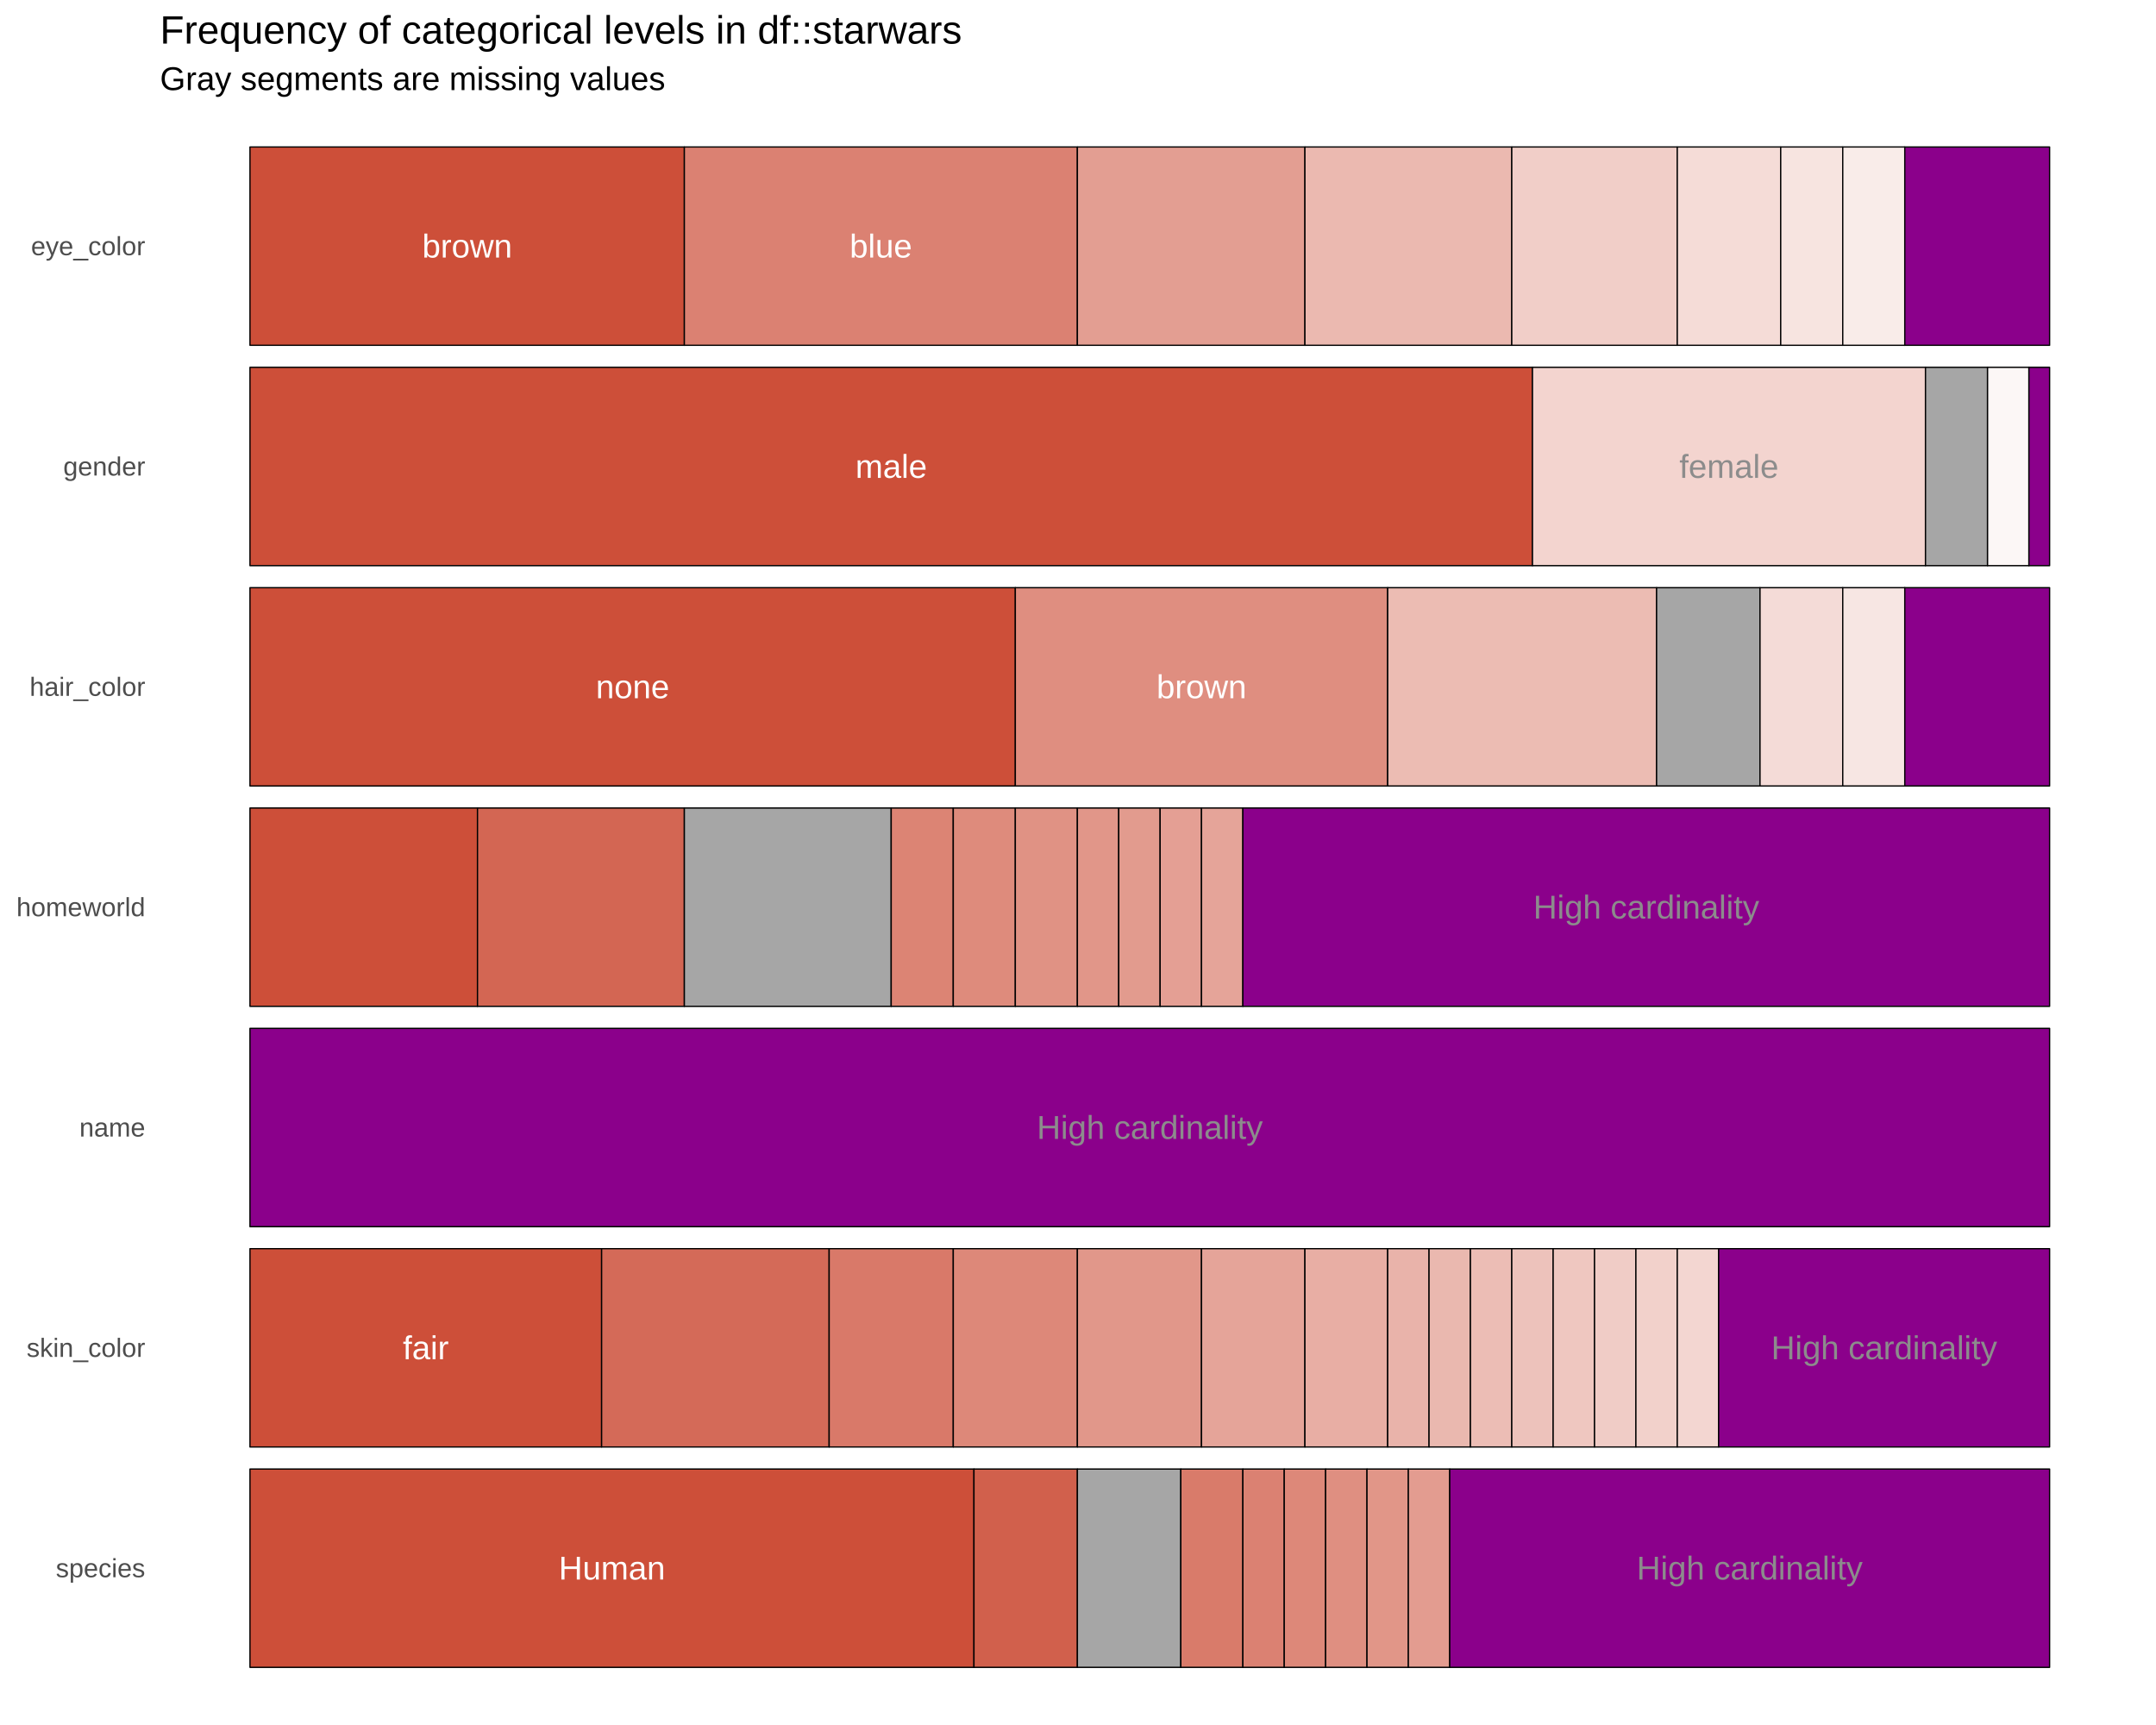
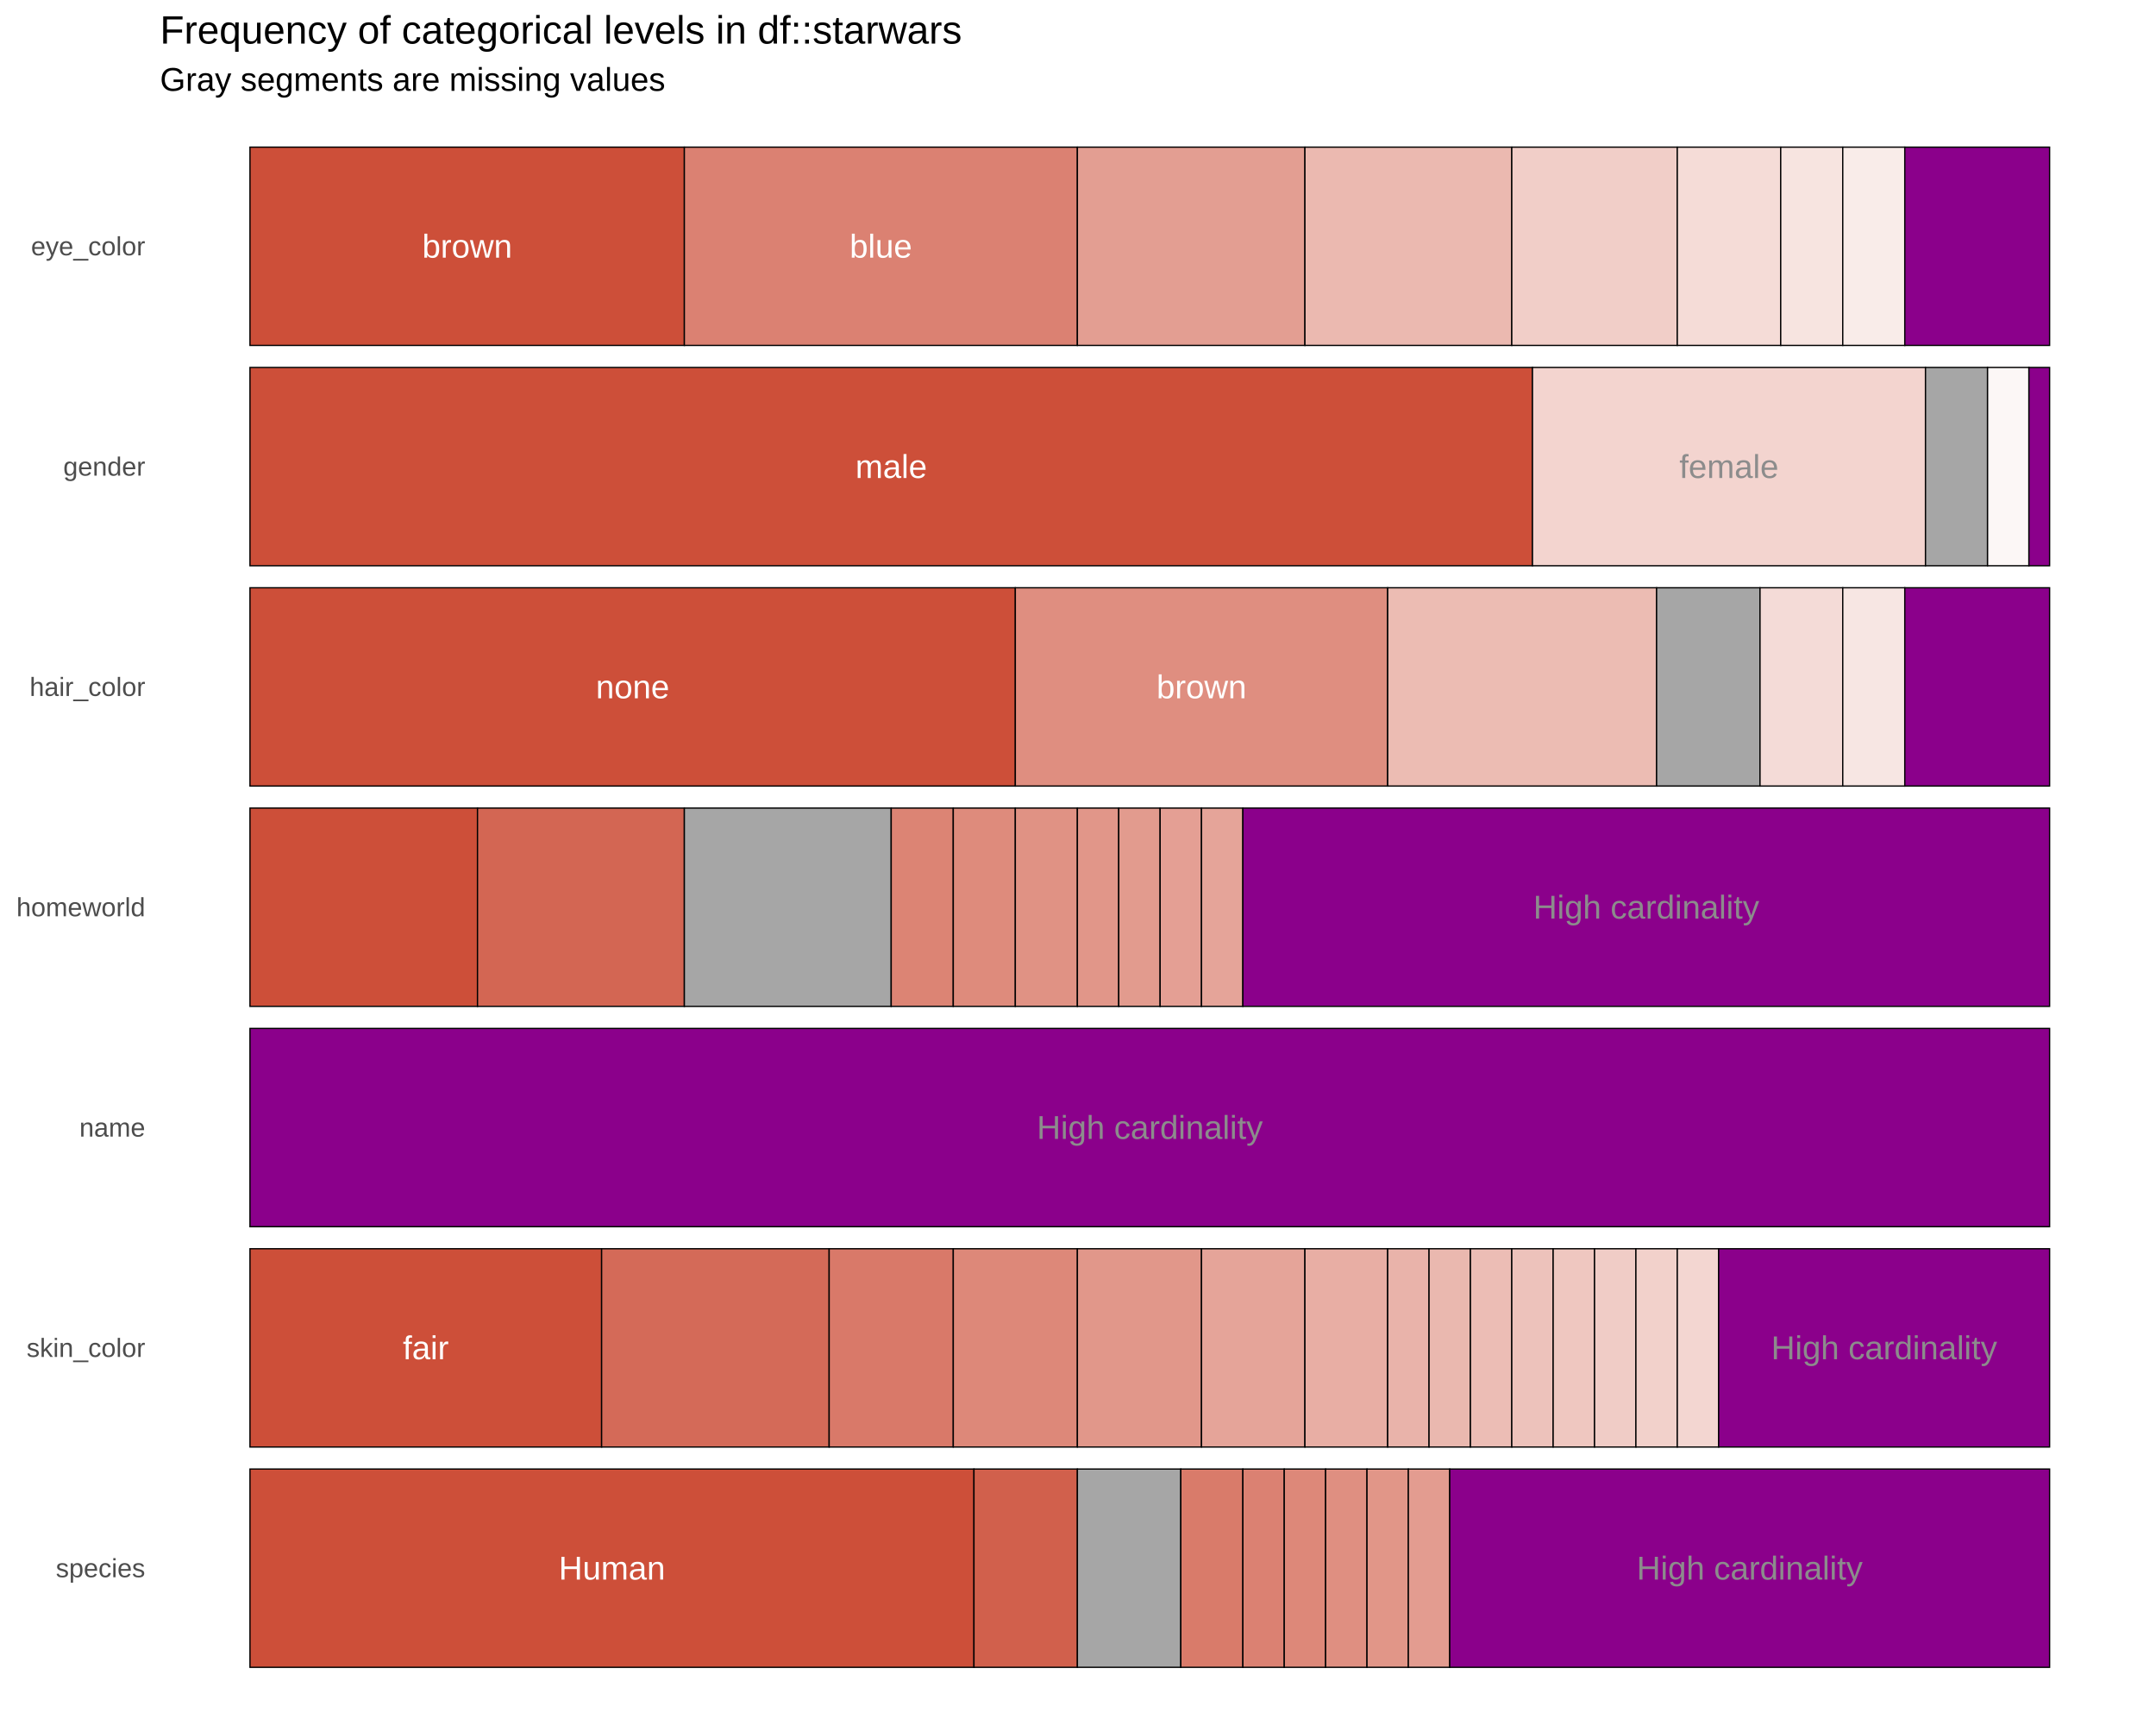
<svg xmlns="http://www.w3.org/2000/svg" viewBox="0 0 720.00 576.00">
  <defs>
    <style type="text/css">
    line, polyline, polygon, path, rect, circle {
      fill: none;
      stroke: #000000;
      stroke-linecap: round;
      stroke-linejoin: round;
      stroke-miterlimit: 10.00;
    }
  </style>
  </defs>
  <rect width="100%" height="100%" style="stroke: none; fill: #FFFFFF;" />
  <rect x="0.00" y="0.00" width="720.00" height="576.00" style="stroke-width: 1.07; stroke: #FFFFFF; fill: #FFFFFF;" />
  <defs>
-     <clipPath id="cpNTMuNDN8NzE0LjUyfDU2Ny43OHwzOC4wNQ==">
-       <rect x="53.43" y="38.05" width="661.09" height="529.73" />
+     <clipPath id="cpNTMuNDN8NzE0LjUyfDU2Ny43OHwzOC4wOQ==">
+       <rect x="53.43" y="38.09" width="661.09" height="529.69" />
    </clipPath>
  </defs>
-   <polyline points="158.60,567.78 158.60,38.05 " style="stroke-width: 0.53; stroke: #FFFFFF; stroke-linecap: butt;" clip-path="url(#cpNTMuNDN8NzE0LjUyfDU2Ny43OHwzOC4wNQ==)" />
-   <polyline points="308.85,567.78 308.85,38.05 " style="stroke-width: 0.53; stroke: #FFFFFF; stroke-linecap: butt;" clip-path="url(#cpNTMuNDN8NzE0LjUyfDU2Ny43OHwzOC4wNQ==)" />
-   <polyline points="459.10,567.78 459.10,38.05 " style="stroke-width: 0.53; stroke: #FFFFFF; stroke-linecap: butt;" clip-path="url(#cpNTMuNDN8NzE0LjUyfDU2Ny43OHwzOC4wNQ==)" />
-   <polyline points="609.35,567.78 609.35,38.05 " style="stroke-width: 0.53; stroke: #FFFFFF; stroke-linecap: butt;" clip-path="url(#cpNTMuNDN8NzE0LjUyfDU2Ny43OHwzOC4wNQ==)" />
-   <rect x="83.48" y="490.53" width="241.78" height="66.22" style="stroke-width: 0.43; stroke-linecap: butt; fill: #CD4F39;" clip-path="url(#cpNTMuNDN8NzE0LjUyfDU2Ny43OHwzOC4wNQ==)" />
-   <rect x="325.26" y="490.53" width="34.54" height="66.22" style="stroke-width: 0.43; stroke-linecap: butt; fill: #D1604C;" clip-path="url(#cpNTMuNDN8NzE0LjUyfDU2Ny43OHwzOC4wNQ==)" />
-   <rect x="359.80" y="490.53" width="34.54" height="66.22" style="stroke-width: 0.43; stroke-linecap: butt; fill: #A6A6A6;" clip-path="url(#cpNTMuNDN8NzE0LjUyfDU2Ny43OHwzOC4wNQ==)" />
-   <rect x="394.34" y="490.53" width="20.72" height="66.22" style="stroke-width: 0.43; stroke-linecap: butt; fill: #D97B6A;" clip-path="url(#cpNTMuNDN8NzE0LjUyfDU2Ny43OHwzOC4wNQ==)" />
-   <rect x="415.06" y="490.53" width="13.82" height="66.22" style="stroke-width: 0.43; stroke-linecap: butt; fill: #DB8172;" clip-path="url(#cpNTMuNDN8NzE0LjUyfDU2Ny43OHwzOC4wNQ==)" />
-   <rect x="428.88" y="490.53" width="13.82" height="66.22" style="stroke-width: 0.43; stroke-linecap: butt; fill: #DD8879;" clip-path="url(#cpNTMuNDN8NzE0LjUyfDU2Ny43OHwzOC4wNQ==)" />
-   <rect x="442.69" y="490.53" width="13.82" height="66.22" style="stroke-width: 0.43; stroke-linecap: butt; fill: #DF8F81;" clip-path="url(#cpNTMuNDN8NzE0LjUyfDU2Ny43OHwzOC4wNQ==)" />
-   <rect x="456.51" y="490.53" width="13.82" height="66.22" style="stroke-width: 0.43; stroke-linecap: butt; fill: #E19688;" clip-path="url(#cpNTMuNDN8NzE0LjUyfDU2Ny43OHwzOC4wNQ==)" />
-   <rect x="470.32" y="490.53" width="13.82" height="66.22" style="stroke-width: 0.43; stroke-linecap: butt; fill: #E39C90;" clip-path="url(#cpNTMuNDN8NzE0LjUyfDU2Ny43OHwzOC4wNQ==)" />
-   <rect x="484.14" y="490.53" width="200.33" height="66.22" style="stroke-width: 0.43; stroke-linecap: butt; fill: #8B008B;" clip-path="url(#cpNTMuNDN8NzE0LjUyfDU2Ny43OHwzOC4wNQ==)" />
-   <rect x="83.48" y="416.95" width="117.44" height="66.22" style="stroke-width: 0.43; stroke-linecap: butt; fill: #CD4F39;" clip-path="url(#cpNTMuNDN8NzE0LjUyfDU2Ny43OHwzOC4wNQ==)" />
-   <rect x="200.91" y="416.95" width="75.99" height="66.22" style="stroke-width: 0.43; stroke-linecap: butt; fill: #D46A58;" clip-path="url(#cpNTMuNDN8NzE0LjUyfDU2Ny43OHwzOC4wNQ==)" />
-   <rect x="276.90" y="416.95" width="41.45" height="66.22" style="stroke-width: 0.43; stroke-linecap: butt; fill: #D97969;" clip-path="url(#cpNTMuNDN8NzE0LjUyfDU2Ny43OHwzOC4wNQ==)" />
-   <rect x="318.35" y="416.95" width="41.45" height="66.22" style="stroke-width: 0.43; stroke-linecap: butt; fill: #DD8879;" clip-path="url(#cpNTMuNDN8NzE0LjUyfDU2Ny43OHwzOC4wNQ==)" />
-   <rect x="359.80" y="416.95" width="41.45" height="66.22" style="stroke-width: 0.43; stroke-linecap: butt; fill: #E1978A;" clip-path="url(#cpNTMuNDN8NzE0LjUyfDU2Ny43OHwzOC4wNQ==)" />
-   <rect x="401.24" y="416.95" width="34.54" height="66.22" style="stroke-width: 0.43; stroke-linecap: butt; fill: #E5A499;" clip-path="url(#cpNTMuNDN8NzE0LjUyfDU2Ny43OHwzOC4wNQ==)" />
-   <rect x="435.78" y="416.95" width="27.63" height="66.22" style="stroke-width: 0.43; stroke-linecap: butt; fill: #E8AEA4;" clip-path="url(#cpNTMuNDN8NzE0LjUyfDU2Ny43OHwzOC4wNQ==)" />
-   <rect x="463.42" y="416.95" width="13.82" height="66.22" style="stroke-width: 0.43; stroke-linecap: butt; fill: #E9B3AA;" clip-path="url(#cpNTMuNDN8NzE0LjUyfDU2Ny43OHwzOC4wNQ==)" />
-   <rect x="477.23" y="416.95" width="13.82" height="66.22" style="stroke-width: 0.43; stroke-linecap: butt; fill: #EAB8AF;" clip-path="url(#cpNTMuNDN8NzE0LjUyfDU2Ny43OHwzOC4wNQ==)" />
-   <rect x="491.05" y="416.95" width="13.82" height="66.22" style="stroke-width: 0.43; stroke-linecap: butt; fill: #ECBDB5;" clip-path="url(#cpNTMuNDN8NzE0LjUyfDU2Ny43OHwzOC4wNQ==)" />
-   <rect x="504.86" y="416.95" width="13.82" height="66.22" style="stroke-width: 0.43; stroke-linecap: butt; fill: #EDC2BB;" clip-path="url(#cpNTMuNDN8NzE0LjUyfDU2Ny43OHwzOC4wNQ==)" />
-   <rect x="518.68" y="416.95" width="13.82" height="66.22" style="stroke-width: 0.43; stroke-linecap: butt; fill: #EFC7C0;" clip-path="url(#cpNTMuNDN8NzE0LjUyfDU2Ny43OHwzOC4wNQ==)" />
-   <rect x="532.50" y="416.95" width="13.82" height="66.22" style="stroke-width: 0.43; stroke-linecap: butt; fill: #F0CCC6;" clip-path="url(#cpNTMuNDN8NzE0LjUyfDU2Ny43OHwzOC4wNQ==)" />
-   <rect x="546.31" y="416.95" width="13.82" height="66.22" style="stroke-width: 0.43; stroke-linecap: butt; fill: #F2D1CB;" clip-path="url(#cpNTMuNDN8NzE0LjUyfDU2Ny43OHwzOC4wNQ==)" />
-   <rect x="560.13" y="416.95" width="13.82" height="66.22" style="stroke-width: 0.43; stroke-linecap: butt; fill: #F3D6D1;" clip-path="url(#cpNTMuNDN8NzE0LjUyfDU2Ny43OHwzOC4wNQ==)" />
-   <rect x="573.94" y="416.95" width="110.53" height="66.22" style="stroke-width: 0.43; stroke-linecap: butt; fill: #8B008B;" clip-path="url(#cpNTMuNDN8NzE0LjUyfDU2Ny43OHwzOC4wNQ==)" />
-   <rect x="83.48" y="343.38" width="600.99" height="66.22" style="stroke-width: 0.43; stroke-linecap: butt; fill: #8B008B;" clip-path="url(#cpNTMuNDN8NzE0LjUyfDU2Ny43OHwzOC4wNQ==)" />
-   <rect x="83.48" y="269.81" width="75.99" height="66.22" style="stroke-width: 0.43; stroke-linecap: butt; fill: #CD4F39;" clip-path="url(#cpNTMuNDN8NzE0LjUyfDU2Ny43OHwzOC4wNQ==)" />
-   <rect x="159.46" y="269.81" width="69.08" height="66.22" style="stroke-width: 0.43; stroke-linecap: butt; fill: #D36653;" clip-path="url(#cpNTMuNDN8NzE0LjUyfDU2Ny43OHwzOC4wNQ==)" />
-   <rect x="228.54" y="269.81" width="69.08" height="66.22" style="stroke-width: 0.43; stroke-linecap: butt; fill: #A6A6A6;" clip-path="url(#cpNTMuNDN8NzE0LjUyfDU2Ny43OHwzOC4wNQ==)" />
-   <rect x="297.62" y="269.81" width="20.72" height="66.22" style="stroke-width: 0.43; stroke-linecap: butt; fill: #DC8474;" clip-path="url(#cpNTMuNDN8NzE0LjUyfDU2Ny43OHwzOC4wNQ==)" />
-   <rect x="318.35" y="269.81" width="20.72" height="66.22" style="stroke-width: 0.43; stroke-linecap: butt; fill: #DE8B7C;" clip-path="url(#cpNTMuNDN8NzE0LjUyfDU2Ny43OHwzOC4wNQ==)" />
-   <rect x="339.07" y="269.81" width="20.72" height="66.22" style="stroke-width: 0.43; stroke-linecap: butt; fill: #E09284;" clip-path="url(#cpNTMuNDN8NzE0LjUyfDU2Ny43OHwzOC4wNQ==)" />
-   <rect x="359.80" y="269.81" width="13.82" height="66.22" style="stroke-width: 0.43; stroke-linecap: butt; fill: #E19689;" clip-path="url(#cpNTMuNDN8NzE0LjUyfDU2Ny43OHwzOC4wNQ==)" />
-   <rect x="373.61" y="269.81" width="13.82" height="66.22" style="stroke-width: 0.43; stroke-linecap: butt; fill: #E29B8E;" clip-path="url(#cpNTMuNDN8NzE0LjUyfDU2Ny43OHwzOC4wNQ==)" />
-   <rect x="387.43" y="269.81" width="13.82" height="66.22" style="stroke-width: 0.43; stroke-linecap: butt; fill: #E49F94;" clip-path="url(#cpNTMuNDN8NzE0LjUyfDU2Ny43OHwzOC4wNQ==)" />
-   <rect x="401.24" y="269.81" width="13.82" height="66.22" style="stroke-width: 0.43; stroke-linecap: butt; fill: #E5A499;" clip-path="url(#cpNTMuNDN8NzE0LjUyfDU2Ny43OHwzOC4wNQ==)" />
-   <rect x="415.06" y="269.81" width="269.41" height="66.22" style="stroke-width: 0.43; stroke-linecap: butt; fill: #8B008B;" clip-path="url(#cpNTMuNDN8NzE0LjUyfDU2Ny43OHwzOC4wNQ==)" />
-   <rect x="83.48" y="196.23" width="255.60" height="66.22" style="stroke-width: 0.43; stroke-linecap: butt; fill: #CD4F39;" clip-path="url(#cpNTMuNDN8NzE0LjUyfDU2Ny43OHwzOC4wNQ==)" />
-   <rect x="339.07" y="196.23" width="124.34" height="66.22" style="stroke-width: 0.43; stroke-linecap: butt; fill: #DF8E80;" clip-path="url(#cpNTMuNDN8NzE0LjUyfDU2Ny43OHwzOC4wNQ==)" />
-   <rect x="463.42" y="196.23" width="89.80" height="66.22" style="stroke-width: 0.43; stroke-linecap: butt; fill: #ECBCB3;" clip-path="url(#cpNTMuNDN8NzE0LjUyfDU2Ny43OHwzOC4wNQ==)" />
-   <rect x="553.22" y="196.23" width="34.54" height="66.22" style="stroke-width: 0.43; stroke-linecap: butt; fill: #A6A6A6;" clip-path="url(#cpNTMuNDN8NzE0LjUyfDU2Ny43OHwzOC4wNQ==)" />
-   <rect x="587.76" y="196.23" width="27.63" height="66.22" style="stroke-width: 0.43; stroke-linecap: butt; fill: #F4DBD7;" clip-path="url(#cpNTMuNDN8NzE0LjUyfDU2Ny43OHwzOC4wNQ==)" />
-   <rect x="615.39" y="196.23" width="20.72" height="66.22" style="stroke-width: 0.43; stroke-linecap: butt; fill: #F7E6E3;" clip-path="url(#cpNTMuNDN8NzE0LjUyfDU2Ny43OHwzOC4wNQ==)" />
-   <rect x="636.11" y="196.23" width="48.36" height="66.22" style="stroke-width: 0.43; stroke-linecap: butt; fill: #8B008B;" clip-path="url(#cpNTMuNDN8NzE0LjUyfDU2Ny43OHwzOC4wNQ==)" />
-   <rect x="83.48" y="122.66" width="428.29" height="66.22" style="stroke-width: 0.43; stroke-linecap: butt; fill: #CD4F39;" clip-path="url(#cpNTMuNDN8NzE0LjUyfDU2Ny43OHwzOC4wNQ==)" />
-   <rect x="511.77" y="122.66" width="131.25" height="66.22" style="stroke-width: 0.43; stroke-linecap: butt; fill: #F3D4CF;" clip-path="url(#cpNTMuNDN8NzE0LjUyfDU2Ny43OHwzOC4wNQ==)" />
-   <rect x="643.02" y="122.66" width="20.72" height="66.22" style="stroke-width: 0.43; stroke-linecap: butt; fill: #A6A6A6;" clip-path="url(#cpNTMuNDN8NzE0LjUyfDU2Ny43OHwzOC4wNQ==)" />
-   <rect x="663.75" y="122.66" width="13.82" height="66.22" style="stroke-width: 0.43; stroke-linecap: butt; fill: #FCF7F6;" clip-path="url(#cpNTMuNDN8NzE0LjUyfDU2Ny43OHwzOC4wNQ==)" />
-   <rect x="677.56" y="122.66" width="6.91" height="66.22" style="stroke-width: 0.43; stroke-linecap: butt; fill: #8B008B;" clip-path="url(#cpNTMuNDN8NzE0LjUyfDU2Ny43OHwzOC4wNQ==)" />
-   <rect x="83.48" y="49.08" width="145.07" height="66.22" style="stroke-width: 0.43; stroke-linecap: butt; fill: #CD4F39;" clip-path="url(#cpNTMuNDN8NzE0LjUyfDU2Ny43OHwzOC4wNQ==)" />
-   <rect x="228.54" y="49.08" width="131.25" height="66.22" style="stroke-width: 0.43; stroke-linecap: butt; fill: #DB8172;" clip-path="url(#cpNTMuNDN8NzE0LjUyfDU2Ny43OHwzOC4wNQ==)" />
-   <rect x="359.80" y="49.08" width="75.99" height="66.22" style="stroke-width: 0.43; stroke-linecap: butt; fill: #E39E92;" clip-path="url(#cpNTMuNDN8NzE0LjUyfDU2Ny43OHwzOC4wNQ==)" />
-   <rect x="435.78" y="49.08" width="69.08" height="66.22" style="stroke-width: 0.43; stroke-linecap: butt; fill: #EBB9B0;" clip-path="url(#cpNTMuNDN8NzE0LjUyfDU2Ny43OHwzOC4wNQ==)" />
-   <rect x="504.86" y="49.08" width="55.26" height="66.22" style="stroke-width: 0.43; stroke-linecap: butt; fill: #F1CEC8;" clip-path="url(#cpNTMuNDN8NzE0LjUyfDU2Ny43OHwzOC4wNQ==)" />
-   <rect x="560.13" y="49.08" width="34.54" height="66.22" style="stroke-width: 0.43; stroke-linecap: butt; fill: #F5DCD7;" clip-path="url(#cpNTMuNDN8NzE0LjUyfDU2Ny43OHwzOC4wNQ==)" />
-   <rect x="594.67" y="49.08" width="20.72" height="66.22" style="stroke-width: 0.43; stroke-linecap: butt; fill: #F7E4E0;" clip-path="url(#cpNTMuNDN8NzE0LjUyfDU2Ny43OHwzOC4wNQ==)" />
-   <rect x="615.39" y="49.08" width="20.72" height="66.22" style="stroke-width: 0.43; stroke-linecap: butt; fill: #F9ECE9;" clip-path="url(#cpNTMuNDN8NzE0LjUyfDU2Ny43OHwzOC4wNQ==)" />
-   <rect x="636.11" y="49.08" width="48.36" height="66.22" style="stroke-width: 0.43; stroke-linecap: butt; fill: #8B008B;" clip-path="url(#cpNTMuNDN8NzE0LjUyfDU2Ny43OHwzOC4wNQ==)" />
-   <g clip-path="url(#cpNTMuNDN8NzE0LjUyfDU2Ny43OHwzOC4wNQ==)">
-     <text x="546.58" y="527.43" style="font-size: 11.04px; fill: #8C8C8C; font-family: Liberation Sans;" textLength="75.45px" lengthAdjust="spacingAndGlyphs">High cardinality</text>
+   <polyline points="158.60,567.78 158.60,38.09 " style="stroke-width: 0.53; stroke: #FFFFFF; stroke-linecap: butt;" clip-path="url(#cpNTMuNDN8NzE0LjUyfDU2Ny43OHwzOC4wOQ==)" />
+   <polyline points="308.85,567.78 308.85,38.09 " style="stroke-width: 0.53; stroke: #FFFFFF; stroke-linecap: butt;" clip-path="url(#cpNTMuNDN8NzE0LjUyfDU2Ny43OHwzOC4wOQ==)" />
+   <polyline points="459.10,567.78 459.10,38.09 " style="stroke-width: 0.53; stroke: #FFFFFF; stroke-linecap: butt;" clip-path="url(#cpNTMuNDN8NzE0LjUyfDU2Ny43OHwzOC4wOQ==)" />
+   <polyline points="609.35,567.78 609.35,38.09 " style="stroke-width: 0.53; stroke: #FFFFFF; stroke-linecap: butt;" clip-path="url(#cpNTMuNDN8NzE0LjUyfDU2Ny43OHwzOC4wOQ==)" />
+   <rect x="83.48" y="490.53" width="241.78" height="66.21" style="stroke-width: 0.43; stroke-linecap: square; stroke-linejoin: miter; fill: #CD4F39;" clip-path="url(#cpNTMuNDN8NzE0LjUyfDU2Ny43OHwzOC4wOQ==)" />
+   <rect x="325.26" y="490.53" width="34.54" height="66.21" style="stroke-width: 0.43; stroke-linecap: square; stroke-linejoin: miter; fill: #D1604C;" clip-path="url(#cpNTMuNDN8NzE0LjUyfDU2Ny43OHwzOC4wOQ==)" />
+   <rect x="359.80" y="490.53" width="34.54" height="66.21" style="stroke-width: 0.43; stroke-linecap: square; stroke-linejoin: miter; fill: #A6A6A6;" clip-path="url(#cpNTMuNDN8NzE0LjUyfDU2Ny43OHwzOC4wOQ==)" />
+   <rect x="394.34" y="490.53" width="20.72" height="66.21" style="stroke-width: 0.43; stroke-linecap: square; stroke-linejoin: miter; fill: #D97B6A;" clip-path="url(#cpNTMuNDN8NzE0LjUyfDU2Ny43OHwzOC4wOQ==)" />
+   <rect x="415.06" y="490.53" width="13.82" height="66.21" style="stroke-width: 0.43; stroke-linecap: square; stroke-linejoin: miter; fill: #DB8172;" clip-path="url(#cpNTMuNDN8NzE0LjUyfDU2Ny43OHwzOC4wOQ==)" />
+   <rect x="428.88" y="490.53" width="13.82" height="66.21" style="stroke-width: 0.43; stroke-linecap: square; stroke-linejoin: miter; fill: #DD8879;" clip-path="url(#cpNTMuNDN8NzE0LjUyfDU2Ny43OHwzOC4wOQ==)" />
+   <rect x="442.69" y="490.53" width="13.82" height="66.21" style="stroke-width: 0.43; stroke-linecap: square; stroke-linejoin: miter; fill: #DF8F81;" clip-path="url(#cpNTMuNDN8NzE0LjUyfDU2Ny43OHwzOC4wOQ==)" />
+   <rect x="456.51" y="490.53" width="13.82" height="66.21" style="stroke-width: 0.43; stroke-linecap: square; stroke-linejoin: miter; fill: #E19688;" clip-path="url(#cpNTMuNDN8NzE0LjUyfDU2Ny43OHwzOC4wOQ==)" />
+   <rect x="470.32" y="490.53" width="13.82" height="66.21" style="stroke-width: 0.43; stroke-linecap: square; stroke-linejoin: miter; fill: #E39C90;" clip-path="url(#cpNTMuNDN8NzE0LjUyfDU2Ny43OHwzOC4wOQ==)" />
+   <rect x="484.14" y="490.53" width="200.33" height="66.21" style="stroke-width: 0.43; stroke-linecap: square; stroke-linejoin: miter; fill: #8B008B;" clip-path="url(#cpNTMuNDN8NzE0LjUyfDU2Ny43OHwzOC4wOQ==)" />
+   <rect x="83.48" y="416.97" width="117.44" height="66.21" style="stroke-width: 0.43; stroke-linecap: square; stroke-linejoin: miter; fill: #CD4F39;" clip-path="url(#cpNTMuNDN8NzE0LjUyfDU2Ny43OHwzOC4wOQ==)" />
+   <rect x="200.91" y="416.97" width="75.99" height="66.21" style="stroke-width: 0.43; stroke-linecap: square; stroke-linejoin: miter; fill: #D46A58;" clip-path="url(#cpNTMuNDN8NzE0LjUyfDU2Ny43OHwzOC4wOQ==)" />
+   <rect x="276.90" y="416.97" width="41.45" height="66.21" style="stroke-width: 0.43; stroke-linecap: square; stroke-linejoin: miter; fill: #D97969;" clip-path="url(#cpNTMuNDN8NzE0LjUyfDU2Ny43OHwzOC4wOQ==)" />
+   <rect x="318.35" y="416.97" width="41.45" height="66.21" style="stroke-width: 0.43; stroke-linecap: square; stroke-linejoin: miter; fill: #DD8879;" clip-path="url(#cpNTMuNDN8NzE0LjUyfDU2Ny43OHwzOC4wOQ==)" />
+   <rect x="359.80" y="416.97" width="41.45" height="66.21" style="stroke-width: 0.43; stroke-linecap: square; stroke-linejoin: miter; fill: #E1978A;" clip-path="url(#cpNTMuNDN8NzE0LjUyfDU2Ny43OHwzOC4wOQ==)" />
+   <rect x="401.24" y="416.97" width="34.54" height="66.21" style="stroke-width: 0.43; stroke-linecap: square; stroke-linejoin: miter; fill: #E5A499;" clip-path="url(#cpNTMuNDN8NzE0LjUyfDU2Ny43OHwzOC4wOQ==)" />
+   <rect x="435.78" y="416.97" width="27.63" height="66.21" style="stroke-width: 0.43; stroke-linecap: square; stroke-linejoin: miter; fill: #E8AEA4;" clip-path="url(#cpNTMuNDN8NzE0LjUyfDU2Ny43OHwzOC4wOQ==)" />
+   <rect x="463.42" y="416.97" width="13.82" height="66.21" style="stroke-width: 0.43; stroke-linecap: square; stroke-linejoin: miter; fill: #E9B3AA;" clip-path="url(#cpNTMuNDN8NzE0LjUyfDU2Ny43OHwzOC4wOQ==)" />
+   <rect x="477.23" y="416.97" width="13.82" height="66.21" style="stroke-width: 0.43; stroke-linecap: square; stroke-linejoin: miter; fill: #EAB8AF;" clip-path="url(#cpNTMuNDN8NzE0LjUyfDU2Ny43OHwzOC4wOQ==)" />
+   <rect x="491.05" y="416.97" width="13.82" height="66.21" style="stroke-width: 0.43; stroke-linecap: square; stroke-linejoin: miter; fill: #ECBDB5;" clip-path="url(#cpNTMuNDN8NzE0LjUyfDU2Ny43OHwzOC4wOQ==)" />
+   <rect x="504.86" y="416.97" width="13.82" height="66.21" style="stroke-width: 0.43; stroke-linecap: square; stroke-linejoin: miter; fill: #EDC2BB;" clip-path="url(#cpNTMuNDN8NzE0LjUyfDU2Ny43OHwzOC4wOQ==)" />
+   <rect x="518.68" y="416.97" width="13.82" height="66.21" style="stroke-width: 0.43; stroke-linecap: square; stroke-linejoin: miter; fill: #EFC7C0;" clip-path="url(#cpNTMuNDN8NzE0LjUyfDU2Ny43OHwzOC4wOQ==)" />
+   <rect x="532.50" y="416.97" width="13.82" height="66.21" style="stroke-width: 0.43; stroke-linecap: square; stroke-linejoin: miter; fill: #F0CCC6;" clip-path="url(#cpNTMuNDN8NzE0LjUyfDU2Ny43OHwzOC4wOQ==)" />
+   <rect x="546.31" y="416.97" width="13.82" height="66.21" style="stroke-width: 0.43; stroke-linecap: square; stroke-linejoin: miter; fill: #F2D1CB;" clip-path="url(#cpNTMuNDN8NzE0LjUyfDU2Ny43OHwzOC4wOQ==)" />
+   <rect x="560.13" y="416.97" width="13.82" height="66.21" style="stroke-width: 0.43; stroke-linecap: square; stroke-linejoin: miter; fill: #F3D6D1;" clip-path="url(#cpNTMuNDN8NzE0LjUyfDU2Ny43OHwzOC4wOQ==)" />
+   <rect x="573.94" y="416.97" width="110.53" height="66.21" style="stroke-width: 0.43; stroke-linecap: square; stroke-linejoin: miter; fill: #8B008B;" clip-path="url(#cpNTMuNDN8NzE0LjUyfDU2Ny43OHwzOC4wOQ==)" />
+   <rect x="83.48" y="343.40" width="600.99" height="66.21" style="stroke-width: 0.43; stroke-linecap: square; stroke-linejoin: miter; fill: #8B008B;" clip-path="url(#cpNTMuNDN8NzE0LjUyfDU2Ny43OHwzOC4wOQ==)" />
+   <rect x="83.48" y="269.83" width="75.99" height="66.21" style="stroke-width: 0.43; stroke-linecap: square; stroke-linejoin: miter; fill: #CD4F39;" clip-path="url(#cpNTMuNDN8NzE0LjUyfDU2Ny43OHwzOC4wOQ==)" />
+   <rect x="159.46" y="269.83" width="69.08" height="66.21" style="stroke-width: 0.43; stroke-linecap: square; stroke-linejoin: miter; fill: #D36653;" clip-path="url(#cpNTMuNDN8NzE0LjUyfDU2Ny43OHwzOC4wOQ==)" />
+   <rect x="228.54" y="269.83" width="69.08" height="66.21" style="stroke-width: 0.43; stroke-linecap: square; stroke-linejoin: miter; fill: #A6A6A6;" clip-path="url(#cpNTMuNDN8NzE0LjUyfDU2Ny43OHwzOC4wOQ==)" />
+   <rect x="297.62" y="269.83" width="20.72" height="66.21" style="stroke-width: 0.43; stroke-linecap: square; stroke-linejoin: miter; fill: #DC8474;" clip-path="url(#cpNTMuNDN8NzE0LjUyfDU2Ny43OHwzOC4wOQ==)" />
+   <rect x="318.35" y="269.83" width="20.72" height="66.21" style="stroke-width: 0.43; stroke-linecap: square; stroke-linejoin: miter; fill: #DE8B7C;" clip-path="url(#cpNTMuNDN8NzE0LjUyfDU2Ny43OHwzOC4wOQ==)" />
+   <rect x="339.07" y="269.83" width="20.72" height="66.21" style="stroke-width: 0.43; stroke-linecap: square; stroke-linejoin: miter; fill: #E09284;" clip-path="url(#cpNTMuNDN8NzE0LjUyfDU2Ny43OHwzOC4wOQ==)" />
+   <rect x="359.80" y="269.83" width="13.82" height="66.21" style="stroke-width: 0.43; stroke-linecap: square; stroke-linejoin: miter; fill: #E19689;" clip-path="url(#cpNTMuNDN8NzE0LjUyfDU2Ny43OHwzOC4wOQ==)" />
+   <rect x="373.61" y="269.83" width="13.82" height="66.21" style="stroke-width: 0.43; stroke-linecap: square; stroke-linejoin: miter; fill: #E29B8E;" clip-path="url(#cpNTMuNDN8NzE0LjUyfDU2Ny43OHwzOC4wOQ==)" />
+   <rect x="387.43" y="269.83" width="13.82" height="66.21" style="stroke-width: 0.43; stroke-linecap: square; stroke-linejoin: miter; fill: #E49F94;" clip-path="url(#cpNTMuNDN8NzE0LjUyfDU2Ny43OHwzOC4wOQ==)" />
+   <rect x="401.24" y="269.83" width="13.82" height="66.21" style="stroke-width: 0.43; stroke-linecap: square; stroke-linejoin: miter; fill: #E5A499;" clip-path="url(#cpNTMuNDN8NzE0LjUyfDU2Ny43OHwzOC4wOQ==)" />
+   <rect x="415.06" y="269.83" width="269.41" height="66.21" style="stroke-width: 0.43; stroke-linecap: square; stroke-linejoin: miter; fill: #8B008B;" clip-path="url(#cpNTMuNDN8NzE0LjUyfDU2Ny43OHwzOC4wOQ==)" />
+   <rect x="83.48" y="196.26" width="255.60" height="66.21" style="stroke-width: 0.43; stroke-linecap: square; stroke-linejoin: miter; fill: #CD4F39;" clip-path="url(#cpNTMuNDN8NzE0LjUyfDU2Ny43OHwzOC4wOQ==)" />
+   <rect x="339.07" y="196.26" width="124.34" height="66.21" style="stroke-width: 0.43; stroke-linecap: square; stroke-linejoin: miter; fill: #DF8E80;" clip-path="url(#cpNTMuNDN8NzE0LjUyfDU2Ny43OHwzOC4wOQ==)" />
+   <rect x="463.42" y="196.26" width="89.80" height="66.21" style="stroke-width: 0.43; stroke-linecap: square; stroke-linejoin: miter; fill: #ECBCB3;" clip-path="url(#cpNTMuNDN8NzE0LjUyfDU2Ny43OHwzOC4wOQ==)" />
+   <rect x="553.22" y="196.26" width="34.54" height="66.21" style="stroke-width: 0.43; stroke-linecap: square; stroke-linejoin: miter; fill: #A6A6A6;" clip-path="url(#cpNTMuNDN8NzE0LjUyfDU2Ny43OHwzOC4wOQ==)" />
+   <rect x="587.76" y="196.26" width="27.63" height="66.21" style="stroke-width: 0.43; stroke-linecap: square; stroke-linejoin: miter; fill: #F4DBD7;" clip-path="url(#cpNTMuNDN8NzE0LjUyfDU2Ny43OHwzOC4wOQ==)" />
+   <rect x="615.39" y="196.26" width="20.72" height="66.21" style="stroke-width: 0.43; stroke-linecap: square; stroke-linejoin: miter; fill: #F7E6E3;" clip-path="url(#cpNTMuNDN8NzE0LjUyfDU2Ny43OHwzOC4wOQ==)" />
+   <rect x="636.11" y="196.26" width="48.36" height="66.21" style="stroke-width: 0.43; stroke-linecap: square; stroke-linejoin: miter; fill: #8B008B;" clip-path="url(#cpNTMuNDN8NzE0LjUyfDU2Ny43OHwzOC4wOQ==)" />
+   <rect x="83.48" y="122.70" width="428.29" height="66.21" style="stroke-width: 0.43; stroke-linecap: square; stroke-linejoin: miter; fill: #CD4F39;" clip-path="url(#cpNTMuNDN8NzE0LjUyfDU2Ny43OHwzOC4wOQ==)" />
+   <rect x="511.77" y="122.70" width="131.25" height="66.21" style="stroke-width: 0.43; stroke-linecap: square; stroke-linejoin: miter; fill: #F3D4CF;" clip-path="url(#cpNTMuNDN8NzE0LjUyfDU2Ny43OHwzOC4wOQ==)" />
+   <rect x="643.02" y="122.70" width="20.72" height="66.21" style="stroke-width: 0.43; stroke-linecap: square; stroke-linejoin: miter; fill: #A6A6A6;" clip-path="url(#cpNTMuNDN8NzE0LjUyfDU2Ny43OHwzOC4wOQ==)" />
+   <rect x="663.75" y="122.70" width="13.82" height="66.21" style="stroke-width: 0.43; stroke-linecap: square; stroke-linejoin: miter; fill: #FCF7F6;" clip-path="url(#cpNTMuNDN8NzE0LjUyfDU2Ny43OHwzOC4wOQ==)" />
+   <rect x="677.56" y="122.70" width="6.91" height="66.21" style="stroke-width: 0.43; stroke-linecap: square; stroke-linejoin: miter; fill: #8B008B;" clip-path="url(#cpNTMuNDN8NzE0LjUyfDU2Ny43OHwzOC4wOQ==)" />
+   <rect x="83.48" y="49.13" width="145.07" height="66.21" style="stroke-width: 0.43; stroke-linecap: square; stroke-linejoin: miter; fill: #CD4F39;" clip-path="url(#cpNTMuNDN8NzE0LjUyfDU2Ny43OHwzOC4wOQ==)" />
+   <rect x="228.54" y="49.13" width="131.25" height="66.21" style="stroke-width: 0.43; stroke-linecap: square; stroke-linejoin: miter; fill: #DB8172;" clip-path="url(#cpNTMuNDN8NzE0LjUyfDU2Ny43OHwzOC4wOQ==)" />
+   <rect x="359.80" y="49.13" width="75.99" height="66.21" style="stroke-width: 0.43; stroke-linecap: square; stroke-linejoin: miter; fill: #E39E92;" clip-path="url(#cpNTMuNDN8NzE0LjUyfDU2Ny43OHwzOC4wOQ==)" />
+   <rect x="435.78" y="49.13" width="69.08" height="66.21" style="stroke-width: 0.43; stroke-linecap: square; stroke-linejoin: miter; fill: #EBB9B0;" clip-path="url(#cpNTMuNDN8NzE0LjUyfDU2Ny43OHwzOC4wOQ==)" />
+   <rect x="504.86" y="49.13" width="55.26" height="66.21" style="stroke-width: 0.43; stroke-linecap: square; stroke-linejoin: miter; fill: #F1CEC8;" clip-path="url(#cpNTMuNDN8NzE0LjUyfDU2Ny43OHwzOC4wOQ==)" />
+   <rect x="560.13" y="49.13" width="34.54" height="66.21" style="stroke-width: 0.43; stroke-linecap: square; stroke-linejoin: miter; fill: #F5DCD7;" clip-path="url(#cpNTMuNDN8NzE0LjUyfDU2Ny43OHwzOC4wOQ==)" />
+   <rect x="594.67" y="49.13" width="20.72" height="66.21" style="stroke-width: 0.43; stroke-linecap: square; stroke-linejoin: miter; fill: #F7E4E0;" clip-path="url(#cpNTMuNDN8NzE0LjUyfDU2Ny43OHwzOC4wOQ==)" />
+   <rect x="615.39" y="49.13" width="20.72" height="66.21" style="stroke-width: 0.43; stroke-linecap: square; stroke-linejoin: miter; fill: #F9ECE9;" clip-path="url(#cpNTMuNDN8NzE0LjUyfDU2Ny43OHwzOC4wOQ==)" />
+   <rect x="636.11" y="49.13" width="48.36" height="66.21" style="stroke-width: 0.43; stroke-linecap: square; stroke-linejoin: miter; fill: #8B008B;" clip-path="url(#cpNTMuNDN8NzE0LjUyfDU2Ny43OHwzOC4wOQ==)" />
+   <g clip-path="url(#cpNTMuNDN8NzE0LjUyfDU2Ny43OHwzOC4wOQ==)">
+     <text x="546.58" y="527.44" style="font-size: 11.04px; fill: #8C8C8C; font-family: Liberation Sans;" textLength="75.45px" lengthAdjust="spacingAndGlyphs">High cardinality</text>
  </g>
-   <g clip-path="url(#cpNTMuNDN8NzE0LjUyfDU2Ny43OHwzOC4wNQ==)">
-     <text x="186.58" y="527.43" style="font-size: 11.04px; fill: #FFFFFF; font-family: Liberation Sans;" textLength="35.58px" lengthAdjust="spacingAndGlyphs">Human</text>
+   <g clip-path="url(#cpNTMuNDN8NzE0LjUyfDU2Ny43OHwzOC4wOQ==)">
+     <text x="186.58" y="527.44" style="font-size: 11.04px; fill: #FFFFFF; font-family: Liberation Sans;" textLength="35.58px" lengthAdjust="spacingAndGlyphs">Human</text>
  </g>
-   <g clip-path="url(#cpNTMuNDN8NzE0LjUyfDU2Ny43OHwzOC4wNQ==)">
-     <text x="591.48" y="453.86" style="font-size: 11.04px; fill: #8C8C8C; font-family: Liberation Sans;" textLength="75.45px" lengthAdjust="spacingAndGlyphs">High cardinality</text>
+   <g clip-path="url(#cpNTMuNDN8NzE0LjUyfDU2Ny43OHwzOC4wOQ==)">
+     <text x="591.48" y="453.87" style="font-size: 11.04px; fill: #8C8C8C; font-family: Liberation Sans;" textLength="75.45px" lengthAdjust="spacingAndGlyphs">High cardinality</text>
  </g>
-   <g clip-path="url(#cpNTMuNDN8NzE0LjUyfDU2Ny43OHwzOC4wNQ==)">
-     <text x="134.53" y="453.86" style="font-size: 11.04px; fill: #FFFFFF; font-family: Liberation Sans;" textLength="15.33px" lengthAdjust="spacingAndGlyphs">fair</text>
+   <g clip-path="url(#cpNTMuNDN8NzE0LjUyfDU2Ny43OHwzOC4wOQ==)">
+     <text x="134.53" y="453.87" style="font-size: 11.04px; fill: #FFFFFF; font-family: Liberation Sans;" textLength="15.33px" lengthAdjust="spacingAndGlyphs">fair</text>
  </g>
-   <g clip-path="url(#cpNTMuNDN8NzE0LjUyfDU2Ny43OHwzOC4wNQ==)">
-     <text x="346.25" y="380.29" style="font-size: 11.04px; fill: #8C8C8C; font-family: Liberation Sans;" textLength="75.45px" lengthAdjust="spacingAndGlyphs">High cardinality</text>
+   <g clip-path="url(#cpNTMuNDN8NzE0LjUyfDU2Ny43OHwzOC4wOQ==)">
+     <text x="346.25" y="380.30" style="font-size: 11.04px; fill: #8C8C8C; font-family: Liberation Sans;" textLength="75.45px" lengthAdjust="spacingAndGlyphs">High cardinality</text>
  </g>
-   <g clip-path="url(#cpNTMuNDN8NzE0LjUyfDU2Ny43OHwzOC4wNQ==)">
-     <text x="512.04" y="306.71" style="font-size: 11.04px; fill: #8C8C8C; font-family: Liberation Sans;" textLength="75.45px" lengthAdjust="spacingAndGlyphs">High cardinality</text>
+   <g clip-path="url(#cpNTMuNDN8NzE0LjUyfDU2Ny43OHwzOC4wOQ==)">
+     <text x="512.04" y="306.73" style="font-size: 11.04px; fill: #8C8C8C; font-family: Liberation Sans;" textLength="75.45px" lengthAdjust="spacingAndGlyphs">High cardinality</text>
  </g>
-   <g clip-path="url(#cpNTMuNDN8NzE0LjUyfDU2Ny43OHwzOC4wNQ==)">
-     <text x="386.21" y="233.14" style="font-size: 11.04px; fill: #FFFFFF; font-family: Liberation Sans;" textLength="30.06px" lengthAdjust="spacingAndGlyphs">brown</text>
+   <g clip-path="url(#cpNTMuNDN8NzE0LjUyfDU2Ny43OHwzOC4wOQ==)">
+     <text x="386.21" y="233.17" style="font-size: 11.04px; fill: #FFFFFF; font-family: Liberation Sans;" textLength="30.06px" lengthAdjust="spacingAndGlyphs">brown</text>
  </g>
-   <g clip-path="url(#cpNTMuNDN8NzE0LjUyfDU2Ny43OHwzOC4wNQ==)">
-     <text x="198.99" y="233.14" style="font-size: 11.04px; fill: #FFFFFF; font-family: Liberation Sans;" textLength="24.56px" lengthAdjust="spacingAndGlyphs">none</text>
+   <g clip-path="url(#cpNTMuNDN8NzE0LjUyfDU2Ny43OHwzOC4wOQ==)">
+     <text x="198.99" y="233.17" style="font-size: 11.04px; fill: #FFFFFF; font-family: Liberation Sans;" textLength="24.56px" lengthAdjust="spacingAndGlyphs">none</text>
  </g>
-   <g clip-path="url(#cpNTMuNDN8NzE0LjUyfDU2Ny43OHwzOC4wNQ==)">
-     <text x="560.83" y="159.56" style="font-size: 11.04px; fill: #8C8C8C; font-family: Liberation Sans;" textLength="33.12px" lengthAdjust="spacingAndGlyphs">female</text>
+   <g clip-path="url(#cpNTMuNDN8NzE0LjUyfDU2Ny43OHwzOC4wOQ==)">
+     <text x="560.83" y="159.60" style="font-size: 11.04px; fill: #8C8C8C; font-family: Liberation Sans;" textLength="33.12px" lengthAdjust="spacingAndGlyphs">female</text>
  </g>
-   <g clip-path="url(#cpNTMuNDN8NzE0LjUyfDU2Ny43OHwzOC4wNQ==)">
-     <text x="285.66" y="159.56" style="font-size: 11.04px; fill: #FFFFFF; font-family: Liberation Sans;" textLength="23.92px" lengthAdjust="spacingAndGlyphs">male</text>
+   <g clip-path="url(#cpNTMuNDN8NzE0LjUyfDU2Ny43OHwzOC4wOQ==)">
+     <text x="285.66" y="159.60" style="font-size: 11.04px; fill: #FFFFFF; font-family: Liberation Sans;" textLength="23.92px" lengthAdjust="spacingAndGlyphs">male</text>
  </g>
-   <g clip-path="url(#cpNTMuNDN8NzE0LjUyfDU2Ny43OHwzOC4wNQ==)">
-     <text x="283.73" y="85.99" style="font-size: 11.04px; fill: #FFFFFF; font-family: Liberation Sans;" textLength="20.88px" lengthAdjust="spacingAndGlyphs">blue</text>
+   <g clip-path="url(#cpNTMuNDN8NzE0LjUyfDU2Ny43OHwzOC4wOQ==)">
+     <text x="283.73" y="86.03" style="font-size: 11.04px; fill: #FFFFFF; font-family: Liberation Sans;" textLength="20.88px" lengthAdjust="spacingAndGlyphs">blue</text>
  </g>
-   <g clip-path="url(#cpNTMuNDN8NzE0LjUyfDU2Ny43OHwzOC4wNQ==)">
-     <text x="140.98" y="85.99" style="font-size: 11.04px; fill: #FFFFFF; font-family: Liberation Sans;" textLength="30.06px" lengthAdjust="spacingAndGlyphs">brown</text>
+   <g clip-path="url(#cpNTMuNDN8NzE0LjUyfDU2Ny43OHwzOC4wOQ==)">
+     <text x="140.98" y="86.03" style="font-size: 11.04px; fill: #FFFFFF; font-family: Liberation Sans;" textLength="30.06px" lengthAdjust="spacingAndGlyphs">brown</text>
  </g>
  <defs>
    <clipPath id="cpMC4wMHw3MjAuMDB8NTc2LjAwfDAuMDA=">
      <rect x="0.00" y="0.00" width="720.00" height="576.00" />
    </clipPath>
  </defs>
  <g clip-path="url(#cpMC4wMHw3MjAuMDB8NTc2LjAwfDAuMDA=)">
    <text x="18.65" y="526.66" style="font-size: 8.80px; fill: #4D4D4D; font-family: Liberation Sans;" textLength="29.84px" lengthAdjust="spacingAndGlyphs">species</text>
  </g>
  <g clip-path="url(#cpMC4wMHw3MjAuMDB8NTc2LjAwfDAuMDA=)">
-     <text x="8.89" y="453.09" style="font-size: 8.80px; fill: #4D4D4D; font-family: Liberation Sans;" textLength="39.61px" lengthAdjust="spacingAndGlyphs">skin_color</text>
+     <text x="8.89" y="453.10" style="font-size: 8.80px; fill: #4D4D4D; font-family: Liberation Sans;" textLength="39.61px" lengthAdjust="spacingAndGlyphs">skin_color</text>
  </g>
  <g clip-path="url(#cpMC4wMHw3MjAuMDB8NTc2LjAwfDAuMDA=)">
-     <text x="26.50" y="379.51" style="font-size: 8.80px; fill: #4D4D4D; font-family: Liberation Sans;" textLength="22.00px" lengthAdjust="spacingAndGlyphs">name</text>
+     <text x="26.50" y="379.53" style="font-size: 8.80px; fill: #4D4D4D; font-family: Liberation Sans;" textLength="22.00px" lengthAdjust="spacingAndGlyphs">name</text>
  </g>
  <g clip-path="url(#cpMC4wMHw3MjAuMDB8NTc2LjAwfDAuMDA=)">
-     <text x="5.48" y="305.94" style="font-size: 8.80px; fill: #4D4D4D; font-family: Liberation Sans;" textLength="43.02px" lengthAdjust="spacingAndGlyphs">homeworld</text>
+     <text x="5.48" y="305.96" style="font-size: 8.80px; fill: #4D4D4D; font-family: Liberation Sans;" textLength="43.02px" lengthAdjust="spacingAndGlyphs">homeworld</text>
  </g>
  <g clip-path="url(#cpMC4wMHw3MjAuMDB8NTc2LjAwfDAuMDA=)">
-     <text x="9.89" y="232.36" style="font-size: 8.80px; fill: #4D4D4D; font-family: Liberation Sans;" textLength="38.61px" lengthAdjust="spacingAndGlyphs">hair_color</text>
+     <text x="9.89" y="232.39" style="font-size: 8.80px; fill: #4D4D4D; font-family: Liberation Sans;" textLength="38.61px" lengthAdjust="spacingAndGlyphs">hair_color</text>
  </g>
  <g clip-path="url(#cpMC4wMHw3MjAuMDB8NTc2LjAwfDAuMDA=)">
-     <text x="21.12" y="158.79" style="font-size: 8.80px; fill: #4D4D4D; font-family: Liberation Sans;" textLength="27.38px" lengthAdjust="spacingAndGlyphs">gender</text>
+     <text x="21.12" y="158.83" style="font-size: 8.80px; fill: #4D4D4D; font-family: Liberation Sans;" textLength="27.38px" lengthAdjust="spacingAndGlyphs">gender</text>
  </g>
  <g clip-path="url(#cpMC4wMHw3MjAuMDB8NTc2LjAwfDAuMDA=)">
-     <text x="10.35" y="85.22" style="font-size: 8.80px; fill: #4D4D4D; font-family: Liberation Sans;" textLength="38.14px" lengthAdjust="spacingAndGlyphs">eye_color</text>
+     <text x="10.35" y="85.26" style="font-size: 8.80px; fill: #4D4D4D; font-family: Liberation Sans;" textLength="38.14px" lengthAdjust="spacingAndGlyphs">eye_color</text>
  </g>
  <g clip-path="url(#cpMC4wMHw3MjAuMDB8NTc2LjAwfDAuMDA=)">
-     <text x="53.43" y="30.08" style="font-size: 11.00px; font-family: Liberation Sans;" textLength="168.81px" lengthAdjust="spacingAndGlyphs">Gray segments are missing values</text>
+     <text x="53.43" y="30.33" style="font-size: 11.00px; font-family: Liberation Sans;" textLength="168.81px" lengthAdjust="spacingAndGlyphs">Gray segments are missing values</text>
  </g>
  <g clip-path="url(#cpMC4wMHw3MjAuMDB8NTc2LjAwfDAuMDA=)">
    <text x="53.43" y="14.56" style="font-size: 13.20px; font-family: Liberation Sans;" textLength="267.39px" lengthAdjust="spacingAndGlyphs">Frequency of categorical levels in df::starwars</text>
  </g>
</svg>
